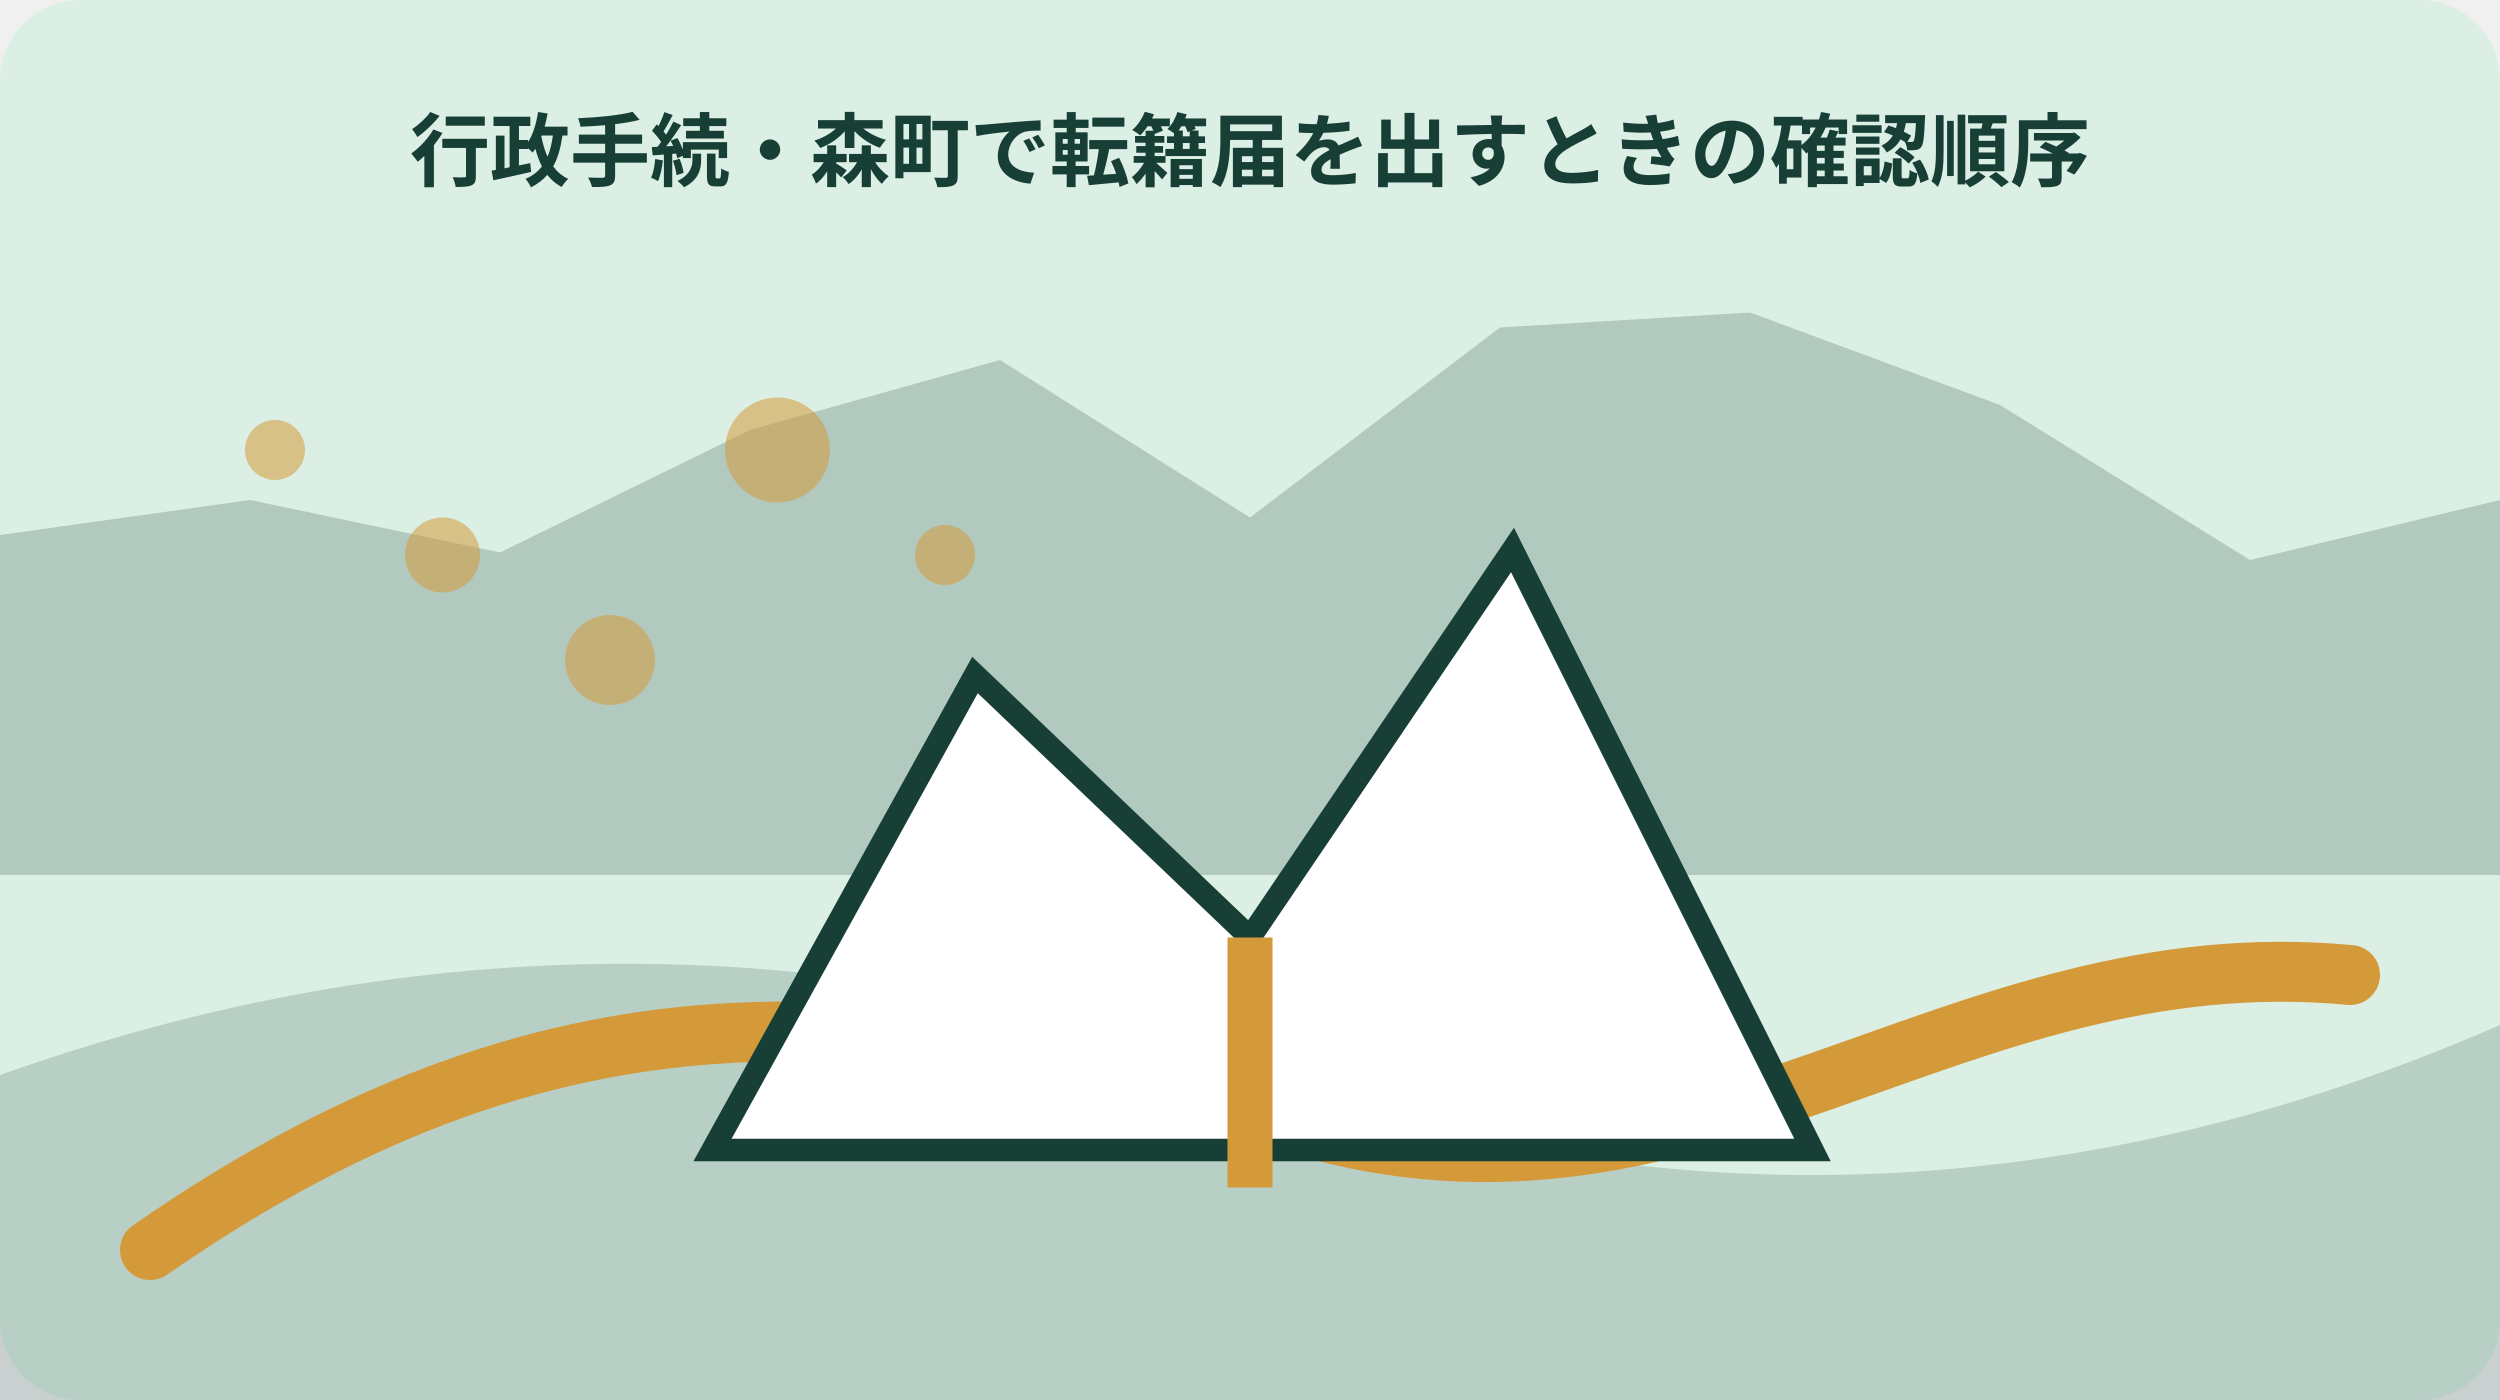
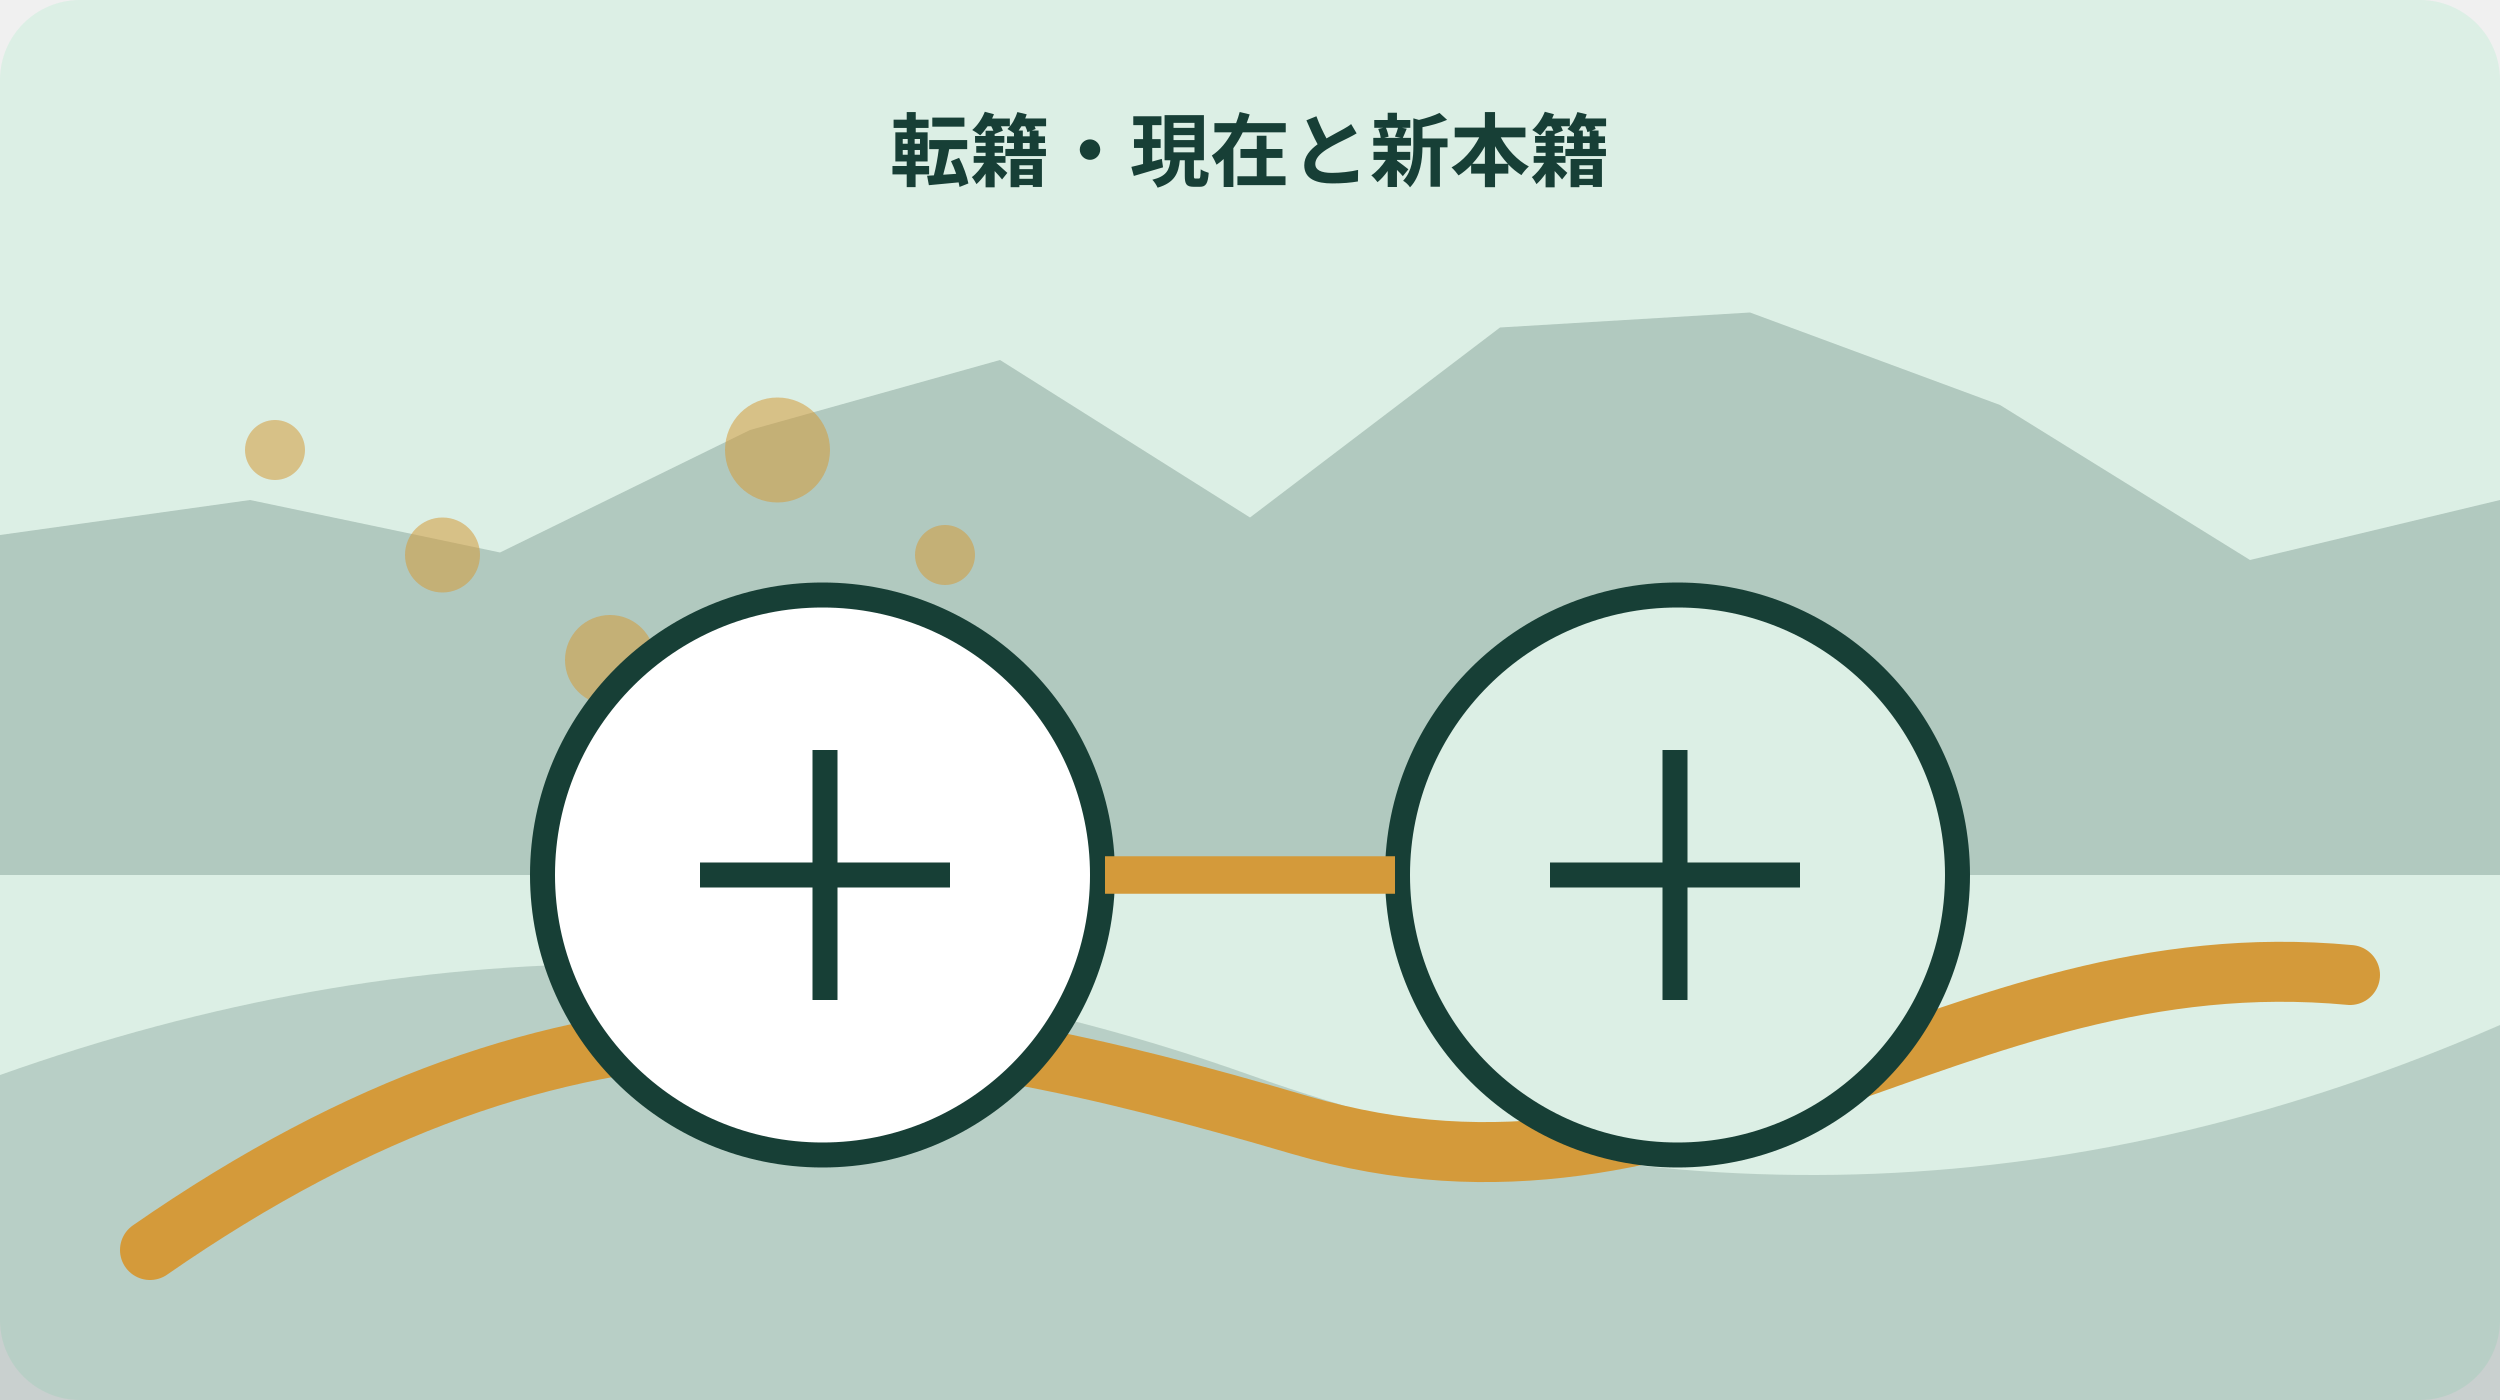
<svg xmlns="http://www.w3.org/2000/svg" width="1000" height="560" viewBox="0 0 1000 560" role="img" aria-labelledby="title desc" data-illustration="mori-editorial" data-topic-id="2" data-scene-index="2">
  <rect width="1000" height="560" rx="32" fill="#dcefe5" />
  <polygon points="0,214 100,200 200,221 300,172 400,144 500,207 600,131 700,125 800,162 900,224 1000,200 1000,350 0,350" fill="#173f36" opacity=".22" />
  <path d="M0 430 Q250 341 500 430 T1000 410 V560 H0Z" fill="#173f36" opacity=".18" />
  <path d="M60 500 C230 382 360 403 520 450 S780 375 940 390" fill="none" stroke="#d49a3a" stroke-width="24" stroke-linecap="round" />
  <circle cx="110" cy="180" r="12" fill="#d49a3a" opacity=".55" />
  <circle cx="177" cy="222" r="15" fill="#d49a3a" opacity=".55" />
  <circle cx="244" cy="264" r="18" fill="#d49a3a" opacity=".55" />
  <circle cx="311" cy="180" r="21" fill="#d49a3a" opacity=".55" />
  <circle cx="378" cy="222" r="12" fill="#d49a3a" opacity=".55" />
-   <g data-scene="land">
-     <path d="M285 460 390 270l110 105 105-155 120 240Z" fill="#fff" stroke="#173f36" stroke-width="9" />
-     <path d="M500 375v100" stroke="#d49a3a" stroke-width="18" />
+   <g data-scene="old-new-domicile-bridge">
+     <circle cx="329" cy="350" r="112" fill="#fff" stroke="#173f36" stroke-width="10" />
+     <circle cx="671" cy="350" r="112" fill="#dcefe5" stroke="#173f36" stroke-width="10" />
+     <path d="M442 350h116" stroke="#d49a3a" stroke-width="15" />
+     <path d="M280 350h100M330 300v100M620 350h100M670 300v100" stroke="#173f36" stroke-width="10" />
  </g>
-   <text x="500" y="72" text-anchor="middle" font-family="sans-serif" font-size="32" font-weight="700" fill="#173f36">行政手続・森町で転籍届を出すときの確認順序</text>
+   <text x="500" y="72" text-anchor="middle" font-family="sans-serif" font-size="32" font-weight="700" fill="#173f36">転籍・現在と新本籍</text>
</svg>
